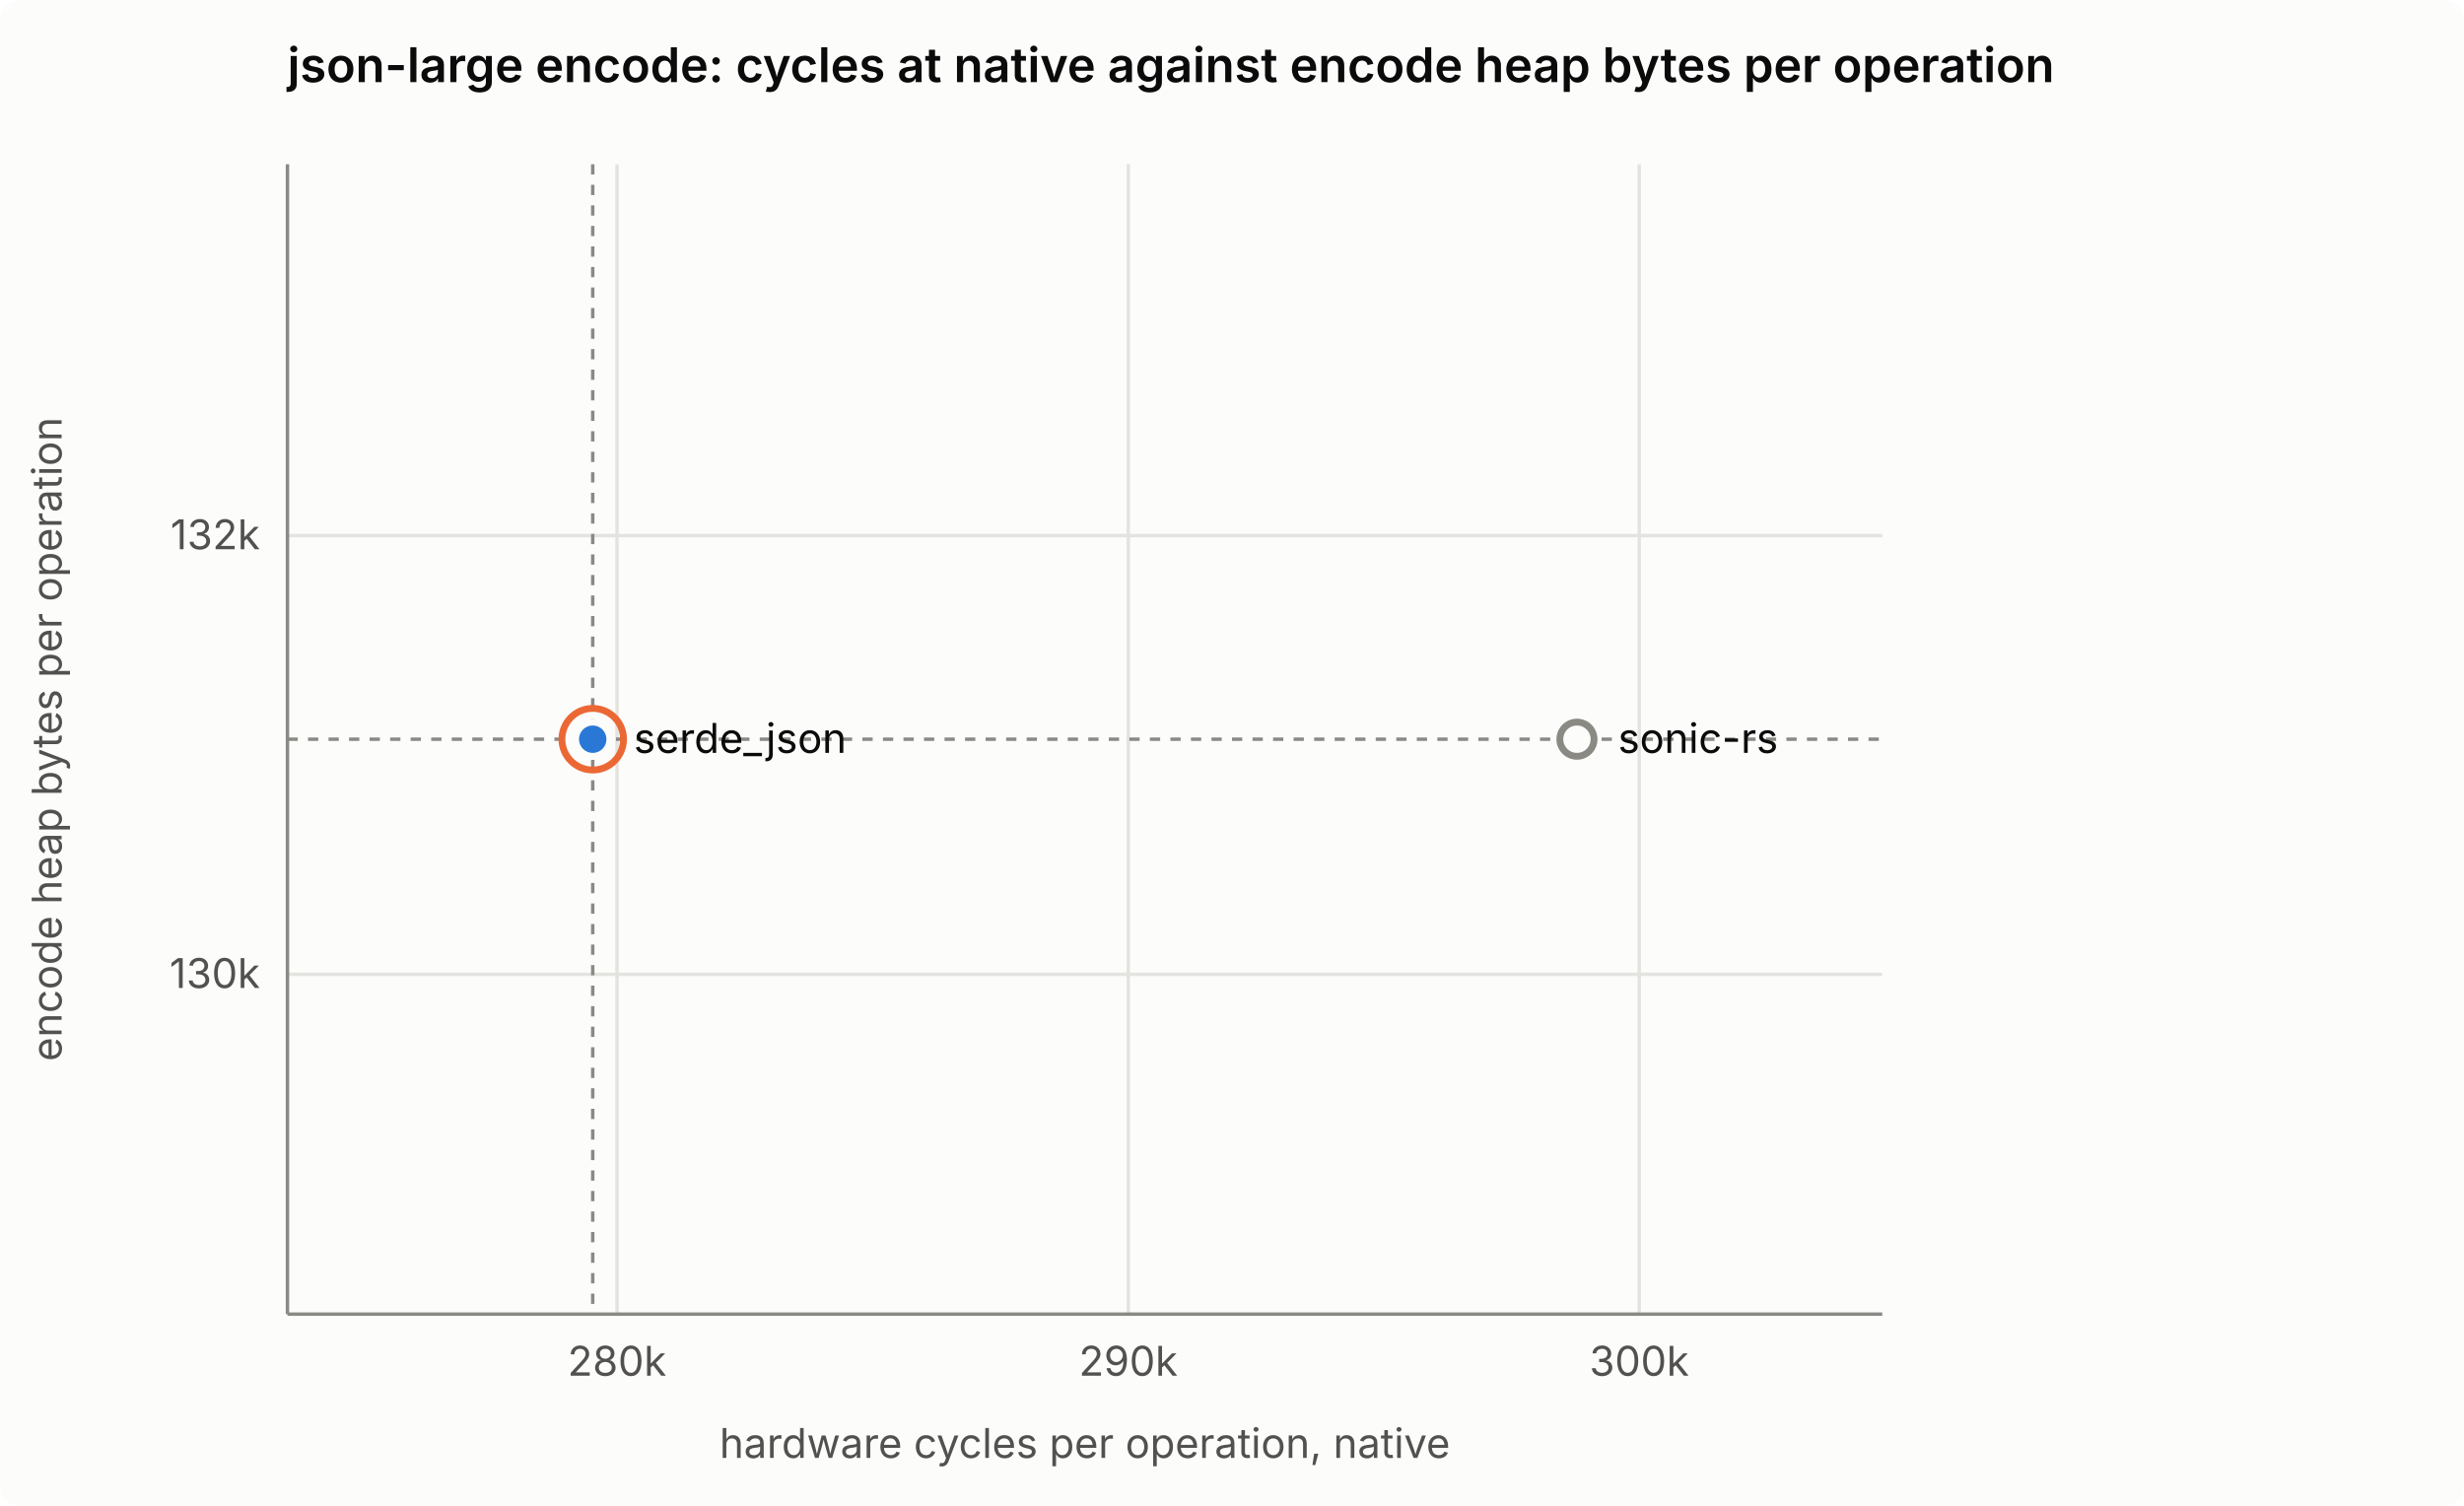
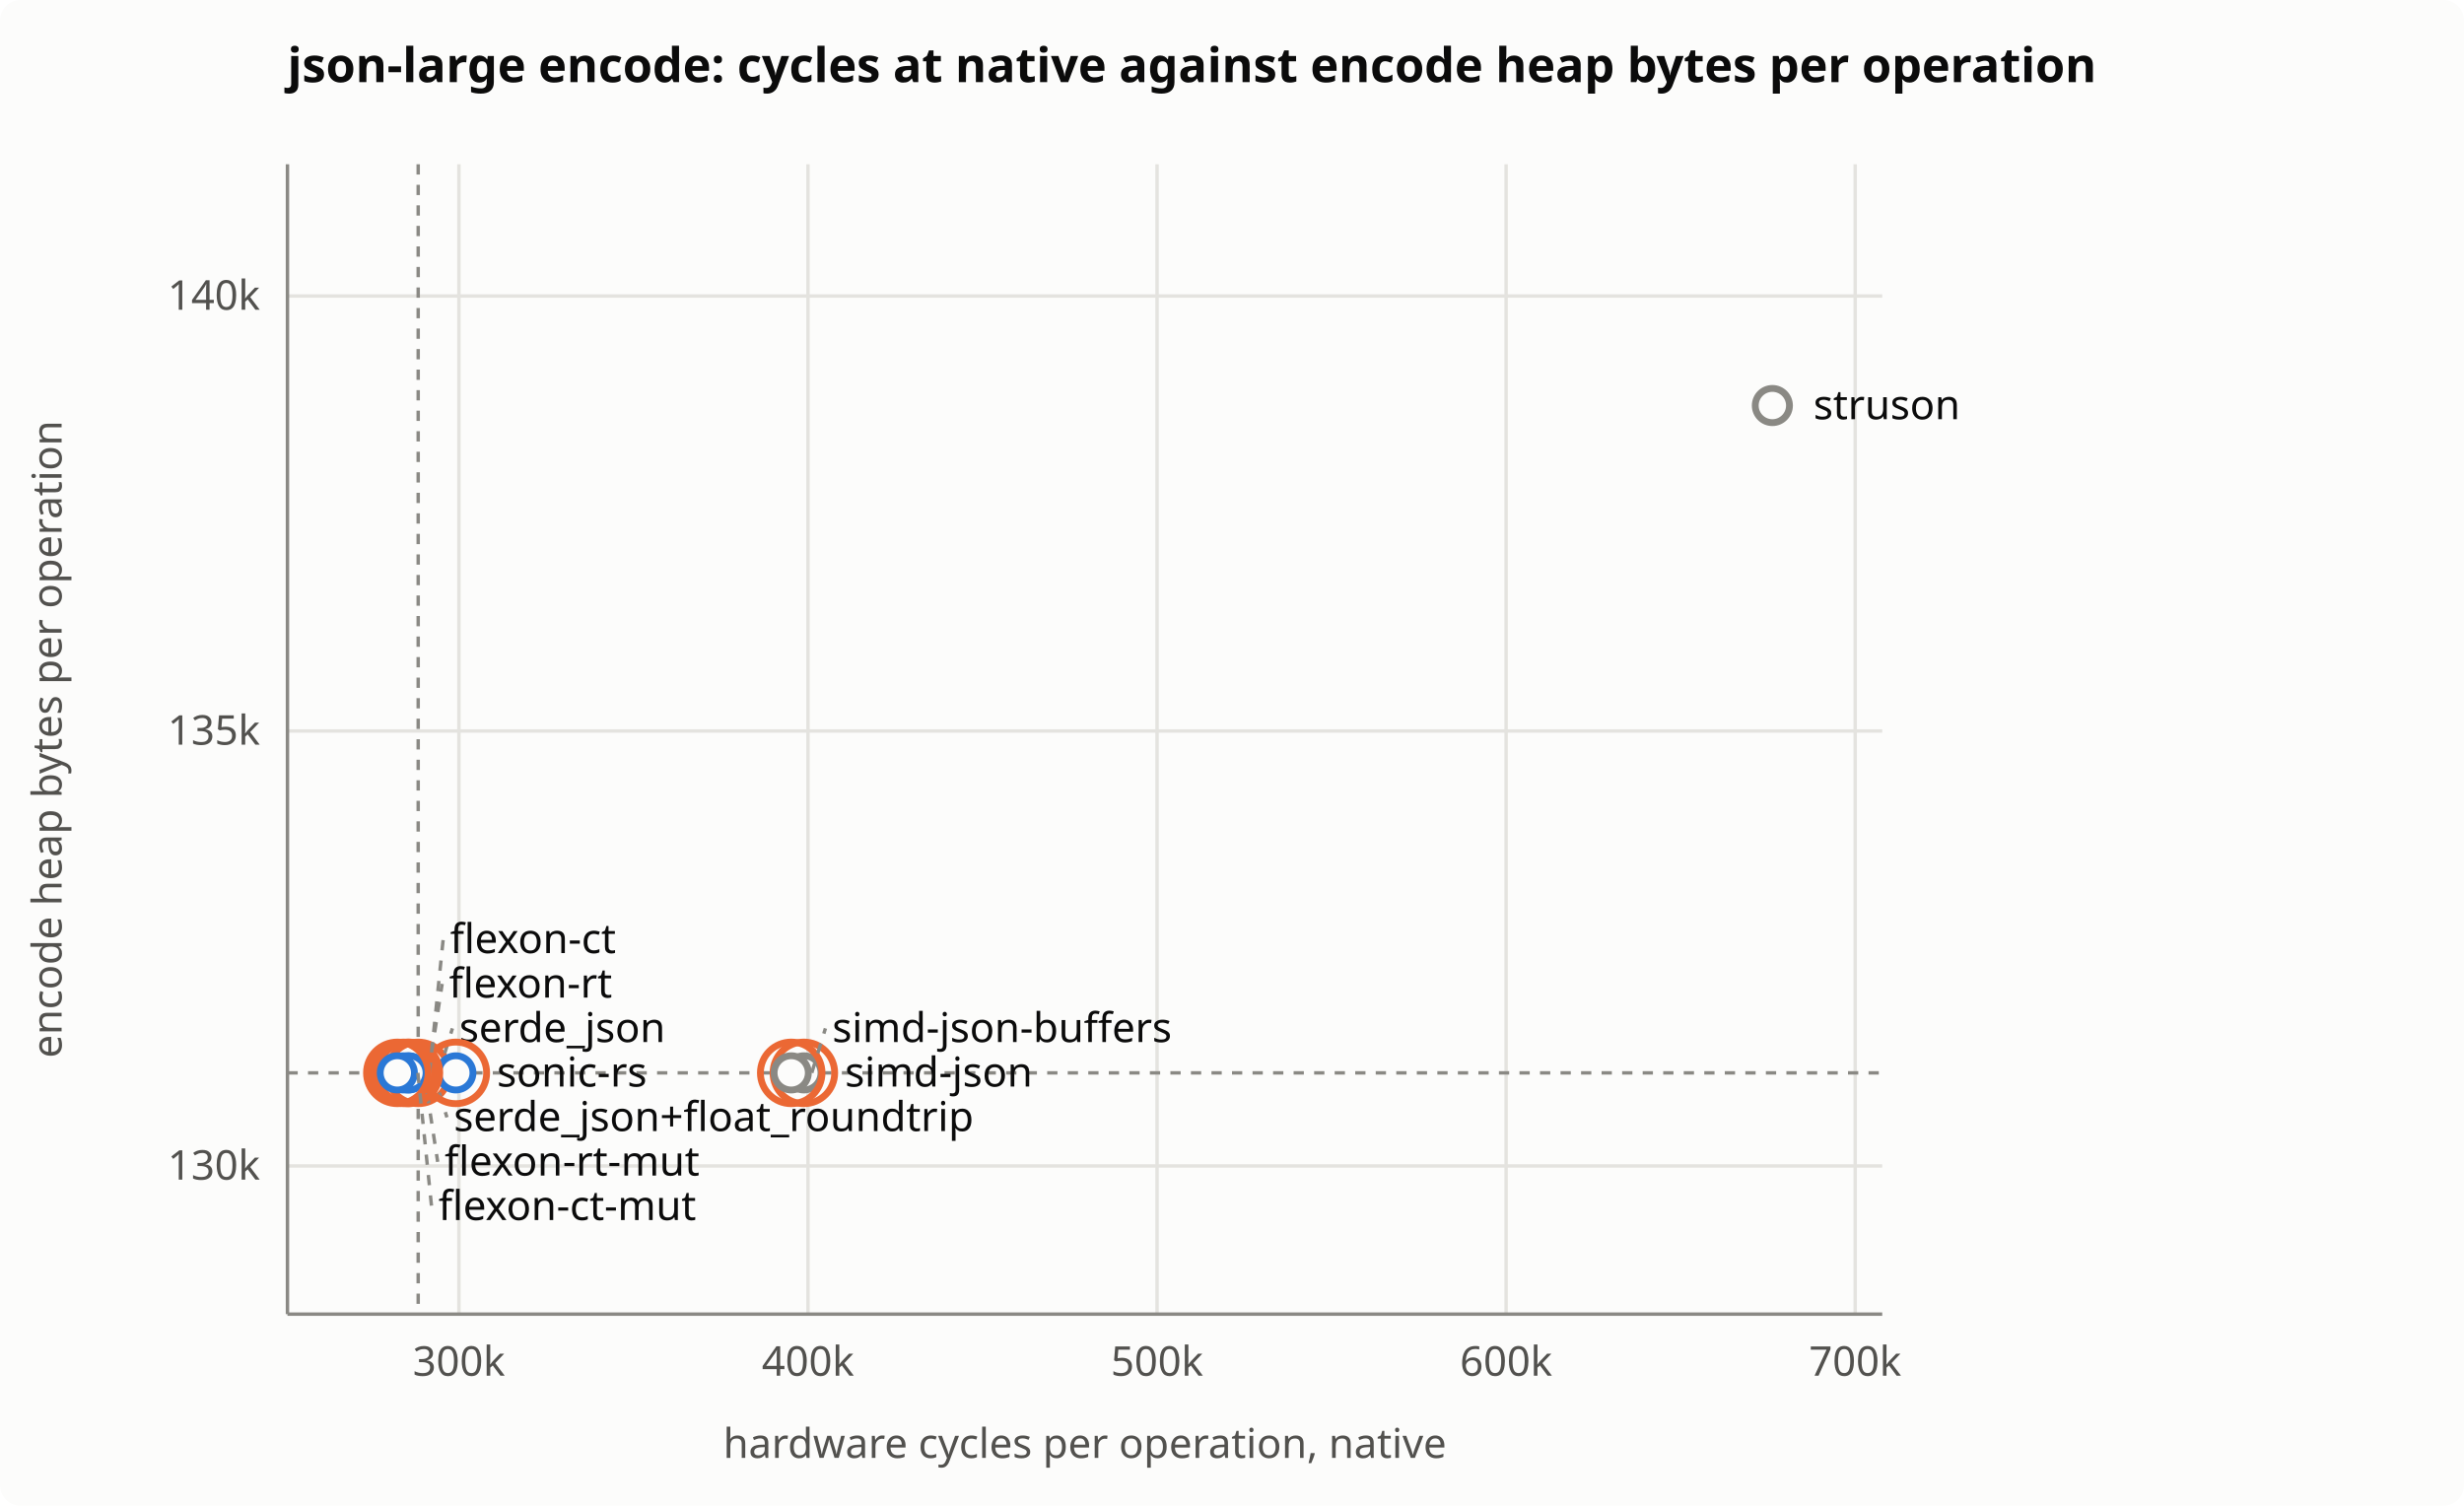
<svg xmlns="http://www.w3.org/2000/svg" viewBox="0 0 720 440" width="720" height="440" role="img" aria-label="json-large encode: cycles at native against encode heap bytes per operation">
  <style>
.bg{fill:#fcfcfb}.ink{fill:#0b0b0b}.ink2{fill:#52514e}.grid{stroke:#e4e3df;stroke-width:1}
.axis{stroke:#8a8984;stroke-width:1}.ref{stroke:#8a8984;stroke-width:1;stroke-dasharray:3 3}
- .front{stroke:#2a78d6;stroke-width:2;fill:none}.weighed{stroke:#eb6834;stroke-width:2;fill:none;stroke-dasharray:6 4}
+ .front{stroke:#2a78d6;stroke-width:2;fill:none}
.on{fill:#2a78d6;stroke:#fcfcfb;stroke-width:2}.off{fill:#8a8984;stroke:#fcfcfb;stroke-width:2}
.on.hollow{fill:#fcfcfb;stroke:#2a78d6}.off.hollow{fill:#fcfcfb;stroke:#8a8984}
.ring{fill:none;stroke:#eb6834;stroke-width:2}
- text{font-family:system-ui,-apple-system,'Segoe UI',sans-serif;font-size:12px}
+ text{font-family:system-ui,'Segoe UI',sans-serif;font-size:12px}
.title{font-size:14px;font-weight:600}
@media (prefers-color-scheme:dark){
.bg{fill:#1a1a19}.ink{fill:#f0efec}.ink2{fill:#c3c2b7}.grid{stroke:#2e2e2c}.axis,.ref{stroke:#7a7974}
- .front{stroke:#3987e5}.weighed{stroke:#d95926}.on{fill:#3987e5;stroke:#1a1a19}.off{fill:#7a7974;stroke:#1a1a19}
+ .front{stroke:#3987e5}.on{fill:#3987e5;stroke:#1a1a19}.off{fill:#7a7974;stroke:#1a1a19}
.on.hollow{fill:#1a1a19;stroke:#3987e5}.off.hollow{fill:#1a1a19;stroke:#7a7974}.ring{stroke:#d95926}}
</style>
  <rect class="bg" width="720" height="440" rx="6" />
  <text class="ink title" x="84" y="24">json-large encode: cycles at native against encode heap bytes per operation</text>
-   <line class="grid" x1="180.3" y1="48" x2="180.3" y2="384.0" />
-   <text class="ink2" x="180.3" y="402.0" text-anchor="middle">280k</text>
-   <line class="grid" x1="329.7" y1="48" x2="329.7" y2="384.0" />
-   <text class="ink2" x="329.7" y="402.0" text-anchor="middle">290k</text>
-   <line class="grid" x1="479.0" y1="48" x2="479.0" y2="384.0" />
-   <text class="ink2" x="479.0" y="402.0" text-anchor="middle">300k</text>
-   <line class="grid" x1="84" y1="284.7" x2="550.0" y2="284.7" />
-   <text class="ink2" x="76.0" y="288.7" text-anchor="end">130k</text>
-   <line class="grid" x1="84" y1="156.5" x2="550.0" y2="156.5" />
-   <text class="ink2" x="76.0" y="160.5" text-anchor="end">132k</text>
+   <line class="grid" x1="134.1" y1="48" x2="134.1" y2="384.0" />
+   <text class="ink2" x="134.1" y="402.0" text-anchor="middle">300k</text>
+   <line class="grid" x1="236.1" y1="48" x2="236.1" y2="384.0" />
+   <text class="ink2" x="236.1" y="402.0" text-anchor="middle">400k</text>
+   <line class="grid" x1="338.1" y1="48" x2="338.1" y2="384.0" />
+   <text class="ink2" x="338.1" y="402.0" text-anchor="middle">500k</text>
+   <line class="grid" x1="440.1" y1="48" x2="440.1" y2="384.0" />
+   <text class="ink2" x="440.1" y="402.0" text-anchor="middle">600k</text>
+   <line class="grid" x1="542.1" y1="48" x2="542.1" y2="384.0" />
+   <text class="ink2" x="542.1" y="402.0" text-anchor="middle">700k</text>
+   <line class="grid" x1="84" y1="340.7" x2="550.0" y2="340.7" />
+   <text class="ink2" x="76.0" y="344.7" text-anchor="end">130k</text>
+   <line class="grid" x1="84" y1="213.6" x2="550.0" y2="213.6" />
+   <text class="ink2" x="76.0" y="217.6" text-anchor="end">135k</text>
+   <line class="grid" x1="84" y1="86.5" x2="550.0" y2="86.5" />
+   <text class="ink2" x="76.0" y="90.5" text-anchor="end">140k</text>
  <line class="axis" x1="84" y1="384.0" x2="550.0" y2="384.0" />
  <line class="axis" x1="84" y1="48" x2="84" y2="384.0" />
  <text class="ink2" x="317.0" y="426.0" text-anchor="middle">hardware cycles per operation, native</text>
  <text class="ink2" transform="translate(18 216.0) rotate(-90)" text-anchor="middle">encode heap bytes per operation</text>
-   <line class="ref" x1="173.2" y1="48" x2="173.2" y2="384.0" />
-   <line class="ref" x1="84" y1="216.0" x2="550.0" y2="216.0" />
-   <circle class="on" cx="173.2" cy="216.0" r="5" />
-   <circle class="ring" cx="173.2" cy="216.0" r="9" />
-   <text class="ink" x="185.2" y="220.0">serde_json</text>
-   <circle class="off hollow" cx="460.8" cy="216.0" r="5" />
-   <text class="ink" x="472.8" y="220.0">sonic-rs</text>
+   <line class="ref" x1="122.2" y1="48" x2="122.2" y2="384.0" />
+   <line class="ref" x1="84" y1="313.5" x2="550.0" y2="313.5" />
+   <path class="front" d="M116.1,313.5 H117.9 V313.5 H119.2 V313.5 H119.5 V313.5 H120.6 V313.5 H122.2 V313.5 H133.2 V313.5" />
+   <circle class="off hollow" cx="517.9" cy="118.5" r="5" />
+   <text class="ink" x="529.9" y="122.5">struson</text>
+   <circle class="on" cx="122.2" cy="313.5" r="5" />
+   <circle class="ring" cx="122.2" cy="313.5" r="9" />
+   <line class="ref" x1="128.2" y1="313.5" x2="132.2" y2="300.5" />
+   <text class="ink" x="134.2" y="304.5">serde_json</text>
+   <circle class="on" cx="120.6" cy="313.5" r="5" />
+   <line class="ref" x1="126.6" y1="313.5" x2="130.6" y2="326.5" />
+   <text class="ink" x="132.6" y="330.5">serde_json+float_roundtrip</text>
+   <circle class="on hollow" cx="133.2" cy="313.5" r="5" />
+   <circle class="ring" cx="133.2" cy="313.5" r="9" />
+   <text class="ink" x="145.2" y="317.5">sonic-rs</text>
+   <circle class="off hollow" cx="234.9" cy="313.5" r="5" />
+   <circle class="ring" cx="234.9" cy="313.5" r="9" />
+   <text class="ink" x="246.9" y="317.5">simd-json</text>
+   <circle class="off hollow" cx="231.2" cy="313.5" r="5" />
+   <circle class="ring" cx="231.2" cy="313.5" r="9" />
+   <line class="ref" x1="237.2" y1="313.5" x2="241.2" y2="300.5" />
+   <text class="ink" x="243.2" y="304.5">simd-json-buffers</text>
+   <circle class="on hollow" cx="119.2" cy="313.5" r="5" />
+   <circle class="ring" cx="119.2" cy="313.5" r="9" />
+   <line class="ref" x1="125.2" y1="313.5" x2="129.2" y2="287.5" />
+   <text class="ink" x="131.2" y="291.5">flexon-rt</text>
+   <circle class="on hollow" cx="117.9" cy="313.5" r="5" />
+   <circle class="ring" cx="117.9" cy="313.5" r="9" />
+   <line class="ref" x1="123.9" y1="313.5" x2="127.9" y2="339.5" />
+   <text class="ink" x="129.9" y="343.5">flexon-rt-mut</text>
+   <circle class="on hollow" cx="119.5" cy="313.5" r="5" />
+   <circle class="ring" cx="119.5" cy="313.5" r="9" />
+   <line class="ref" x1="125.5" y1="313.5" x2="129.5" y2="274.5" />
+   <text class="ink" x="131.5" y="278.5">flexon-ct</text>
+   <circle class="on hollow" cx="116.1" cy="313.5" r="5" />
+   <circle class="ring" cx="116.1" cy="313.5" r="9" />
+   <line class="ref" x1="122.1" y1="313.5" x2="126.1" y2="352.5" />
+   <text class="ink" x="128.1" y="356.5">flexon-ct-mut</text>
</svg>
